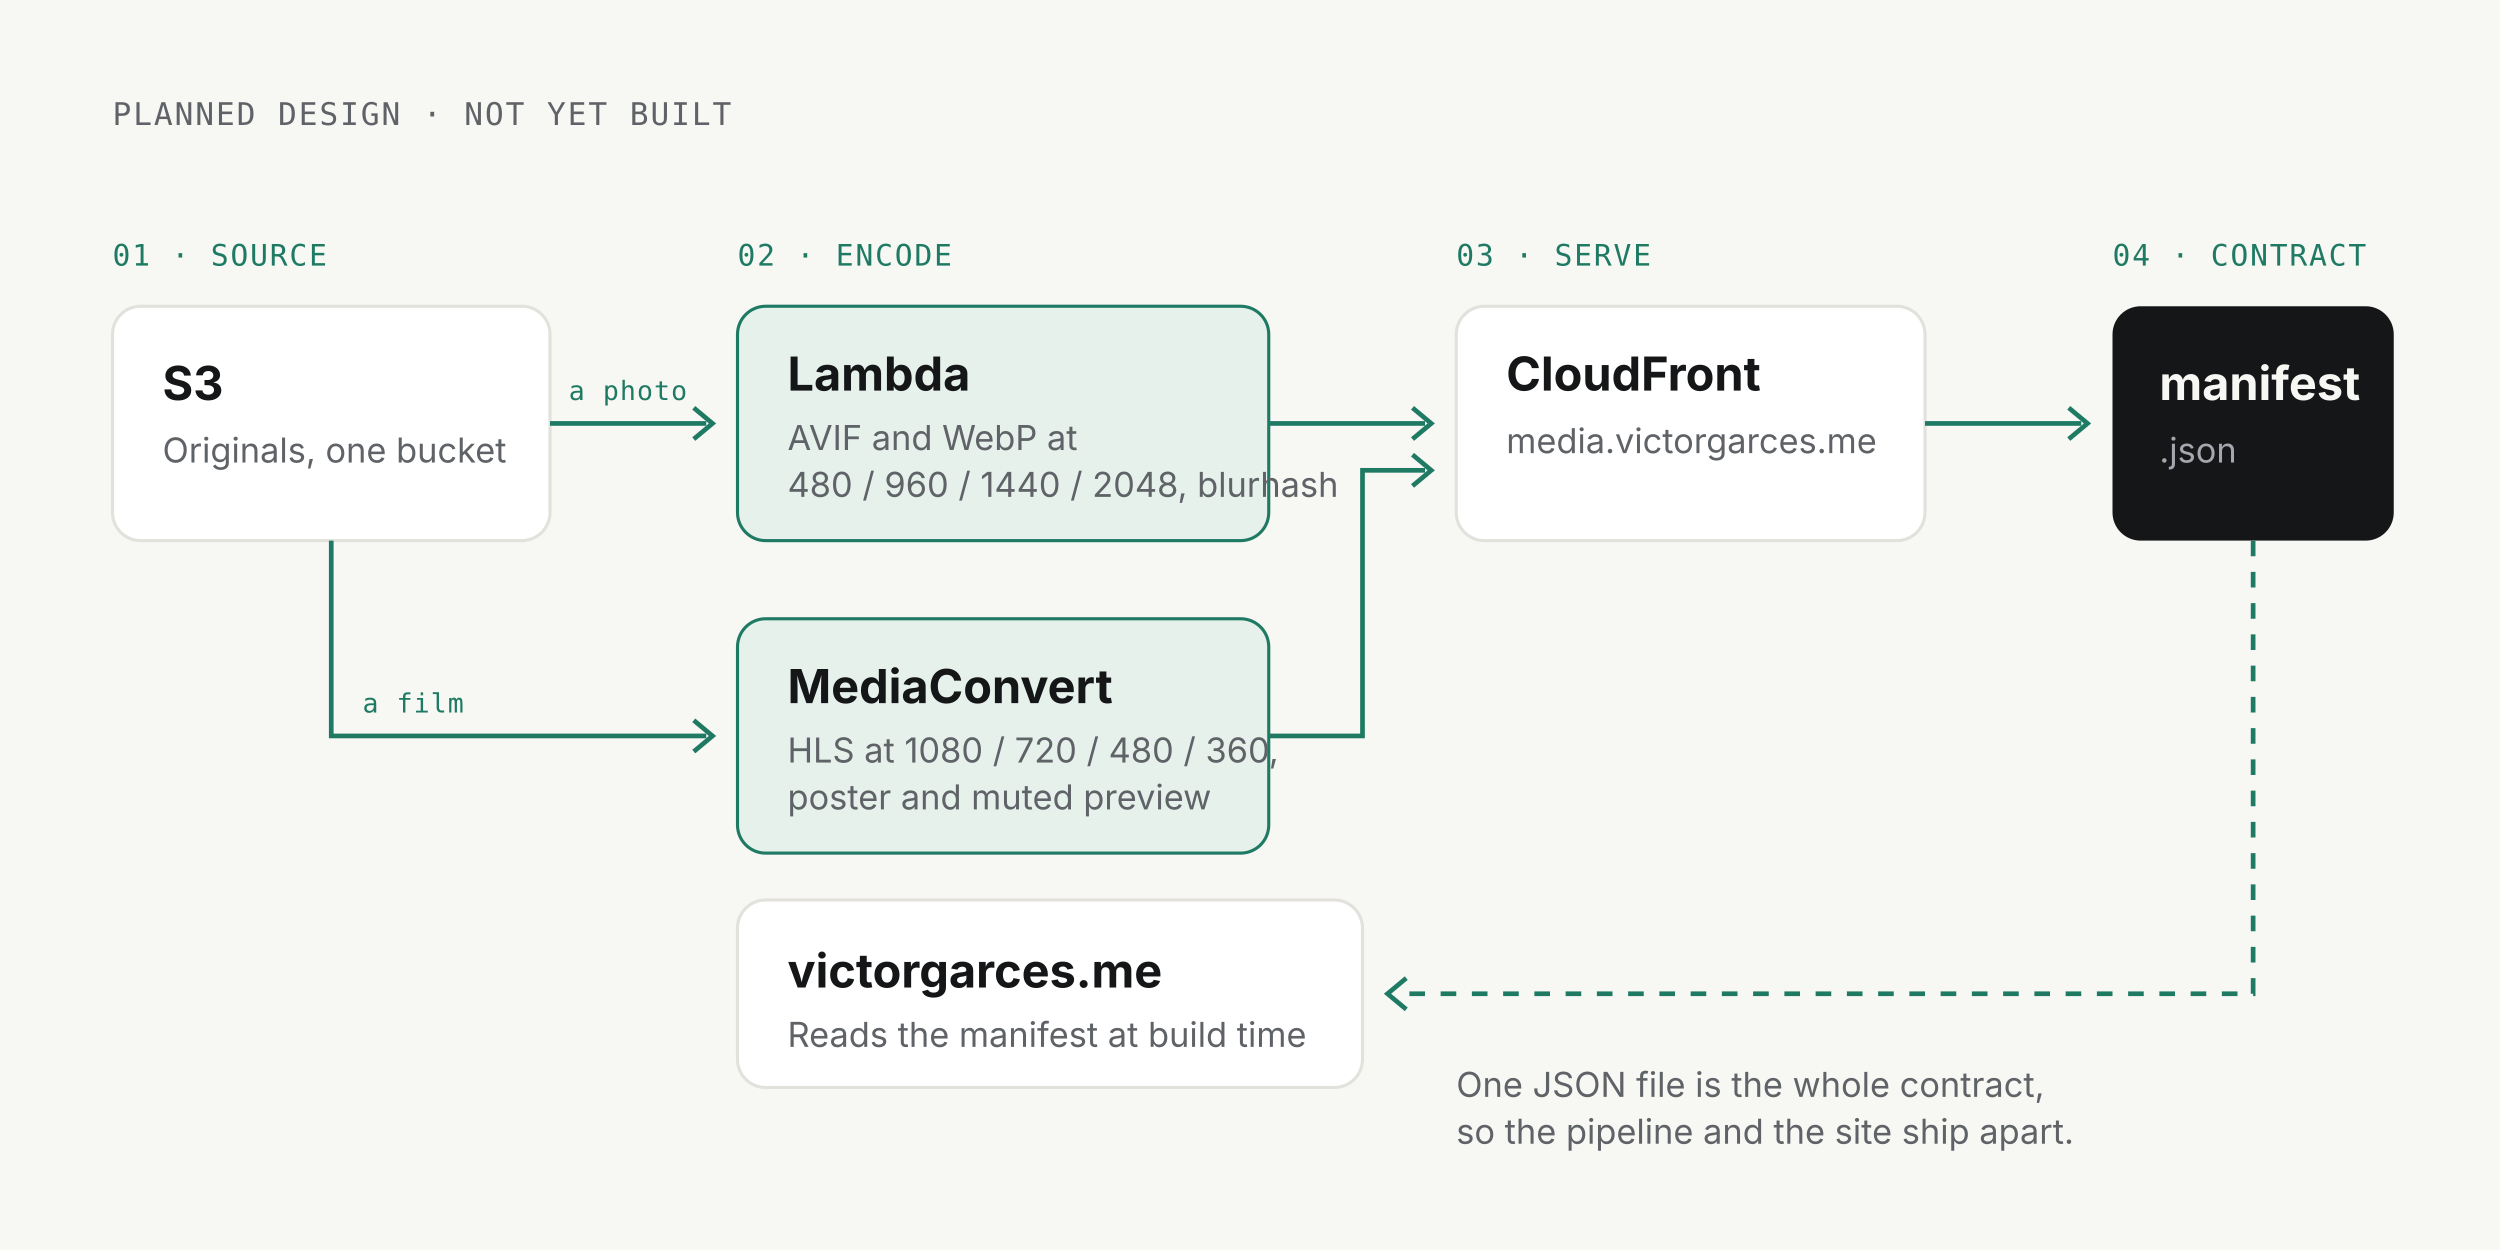
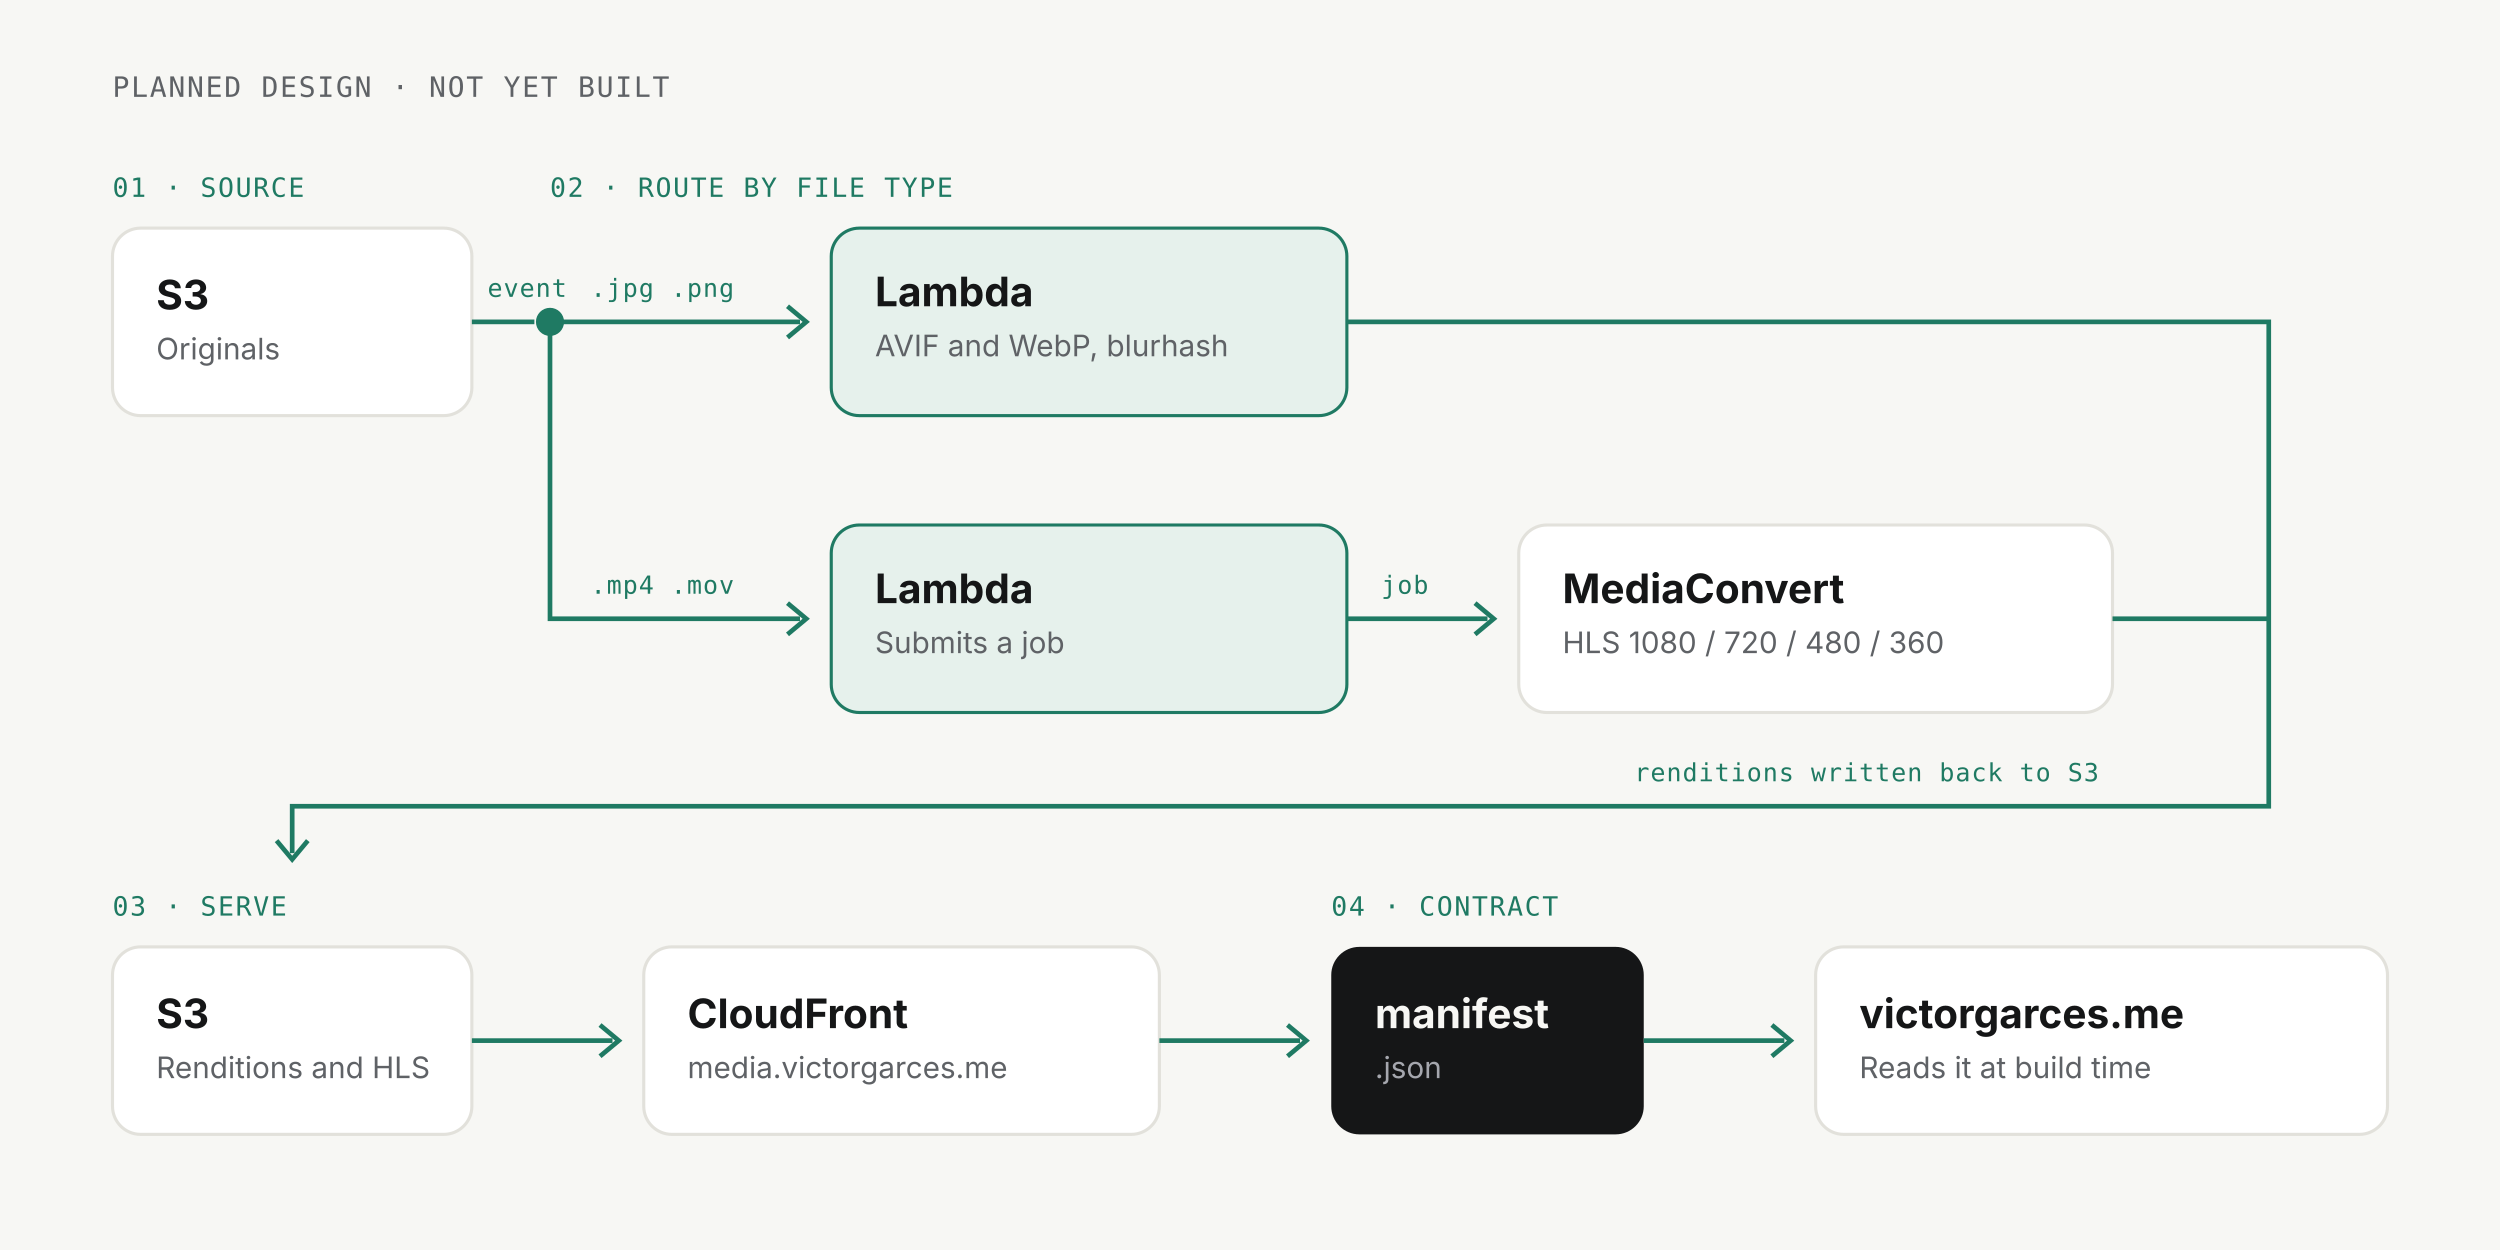
- <svg xmlns="http://www.w3.org/2000/svg" viewBox="0 0 1600 800" width="1600" height="800" role="img" aria-label="Diagram of the planned pipeline: an upload to S3 is routed by type, a photo to a Lambda that writes AVIF and WebP, a film to MediaConvert that writes HLS. CloudFront serves the result, and a manifest is what the site reads at build time">
+ <svg xmlns="http://www.w3.org/2000/svg" viewBox="0 0 1600 800" width="1600" height="800" role="img" aria-label="Diagram of the planned pipeline. Uploading to S3 fires an object-created event, which is routed by file type. A photo goes to a Lambda that writes AVIF and WebP renditions with a blurhash. A film goes to a Lambda that submits a MediaConvert job, and MediaConvert writes the HLS renditions, a poster and a preview. Everything is written back to S3, CloudFront serves it from media.victorgarces.me, and a manifest file is what the site reads when it builds.">
  <style>
-     .label { fill: #151617; font-family: 'Albert Sans', system-ui, -apple-system, 'Segoe UI', sans-serif; font-weight: 700; font-size: 30px }
-     .label-inv { fill: #F7F7F4; font-family: 'Albert Sans', system-ui, -apple-system, 'Segoe UI', sans-serif; font-weight: 700; font-size: 30px }
-     .note { fill: #5F6266; font-family: 'Albert Sans', system-ui, -apple-system, 'Segoe UI', sans-serif; font-size: 22px }
-     .note-inv { fill: #A5A7AE; font-family: 'Albert Sans', system-ui, -apple-system, 'Segoe UI', sans-serif; font-size: 22px }
-     .stage { fill: #1F7A63; font-family: 'Source Code Pro', ui-monospace, 'Cascadia Mono', monospace; font-size: 19px; letter-spacing: 0.06em }
-     .branch { fill: #1F7A63; font-family: 'Source Code Pro', ui-monospace, 'Cascadia Mono', monospace; font-size: 17px; letter-spacing: 0.04em }
-     .planned { fill: #5F6266; font-family: 'Source Code Pro', ui-monospace, 'Cascadia Mono', monospace; font-size: 20px; letter-spacing: 0.06em }
+     .label { fill: #151617; font-family: 'Albert Sans', system-ui, -apple-system, 'Segoe UI', sans-serif; font-weight: 700; font-size: 26px }
+     .label-inv { fill: #F7F7F4; font-family: 'Albert Sans', system-ui, -apple-system, 'Segoe UI', sans-serif; font-weight: 700; font-size: 26px }
+     .note { fill: #5F6266; font-family: 'Albert Sans', system-ui, -apple-system, 'Segoe UI', sans-serif; font-size: 19px }
+     .note-inv { fill: #A5A7AE; font-family: 'Albert Sans', system-ui, -apple-system, 'Segoe UI', sans-serif; font-size: 19px }
+     .stage { fill: #1F7A63; font-family: 'Source Code Pro', ui-monospace, 'Cascadia Mono', monospace; font-size: 17px; letter-spacing: 0.06em }
+     .branch { fill: #1F7A63; font-family: 'Source Code Pro', ui-monospace, 'Cascadia Mono', monospace; font-size: 16px; letter-spacing: 0.04em }
+     .planned { fill: #5F6266; font-family: 'Source Code Pro', ui-monospace, 'Cascadia Mono', monospace; font-size: 18px; letter-spacing: 0.06em }
    .box { fill: #FFFFFF; stroke: #E2E1DB; stroke-width: 2 }
    .accent-box { fill: #E6F1EC; stroke: #1F7A63; stroke-width: 2 }
    .dark-box { fill: #151617 }
    .flow { stroke: #1F7A63; stroke-width: 3; fill: none }
  </style>
  <rect fill="#F7F7F4" width="1600" height="800" />
-   <text class="planned" x="72" y="80">PLANNED DESIGN · NOT YET BUILT</text>
-   <text class="stage" x="72" y="170">01 · SOURCE</text>
-   <rect class="box" x="72" y="196" width="280" height="150" rx="18" />
-   <text class="label" x="104" y="256">S3</text>
-   <text class="note" x="104" y="296">Originals, one bucket</text>
-   <text class="stage" x="472" y="170">02 · ENCODE</text>
-   <rect class="accent-box" x="472" y="196" width="340" height="150" rx="18" />
-   <text class="label" x="504" y="250">Lambda</text>
-   <text class="note" x="504" y="288">AVIF and WebP at</text>
-   <text class="note" x="504" y="318">480 / 960 / 1440 / 2048, blurhash</text>
-   <rect class="accent-box" x="472" y="396" width="340" height="150" rx="18" />
-   <text class="label" x="504" y="450">MediaConvert</text>
-   <text class="note" x="504" y="488">HLS at 1080 / 720 / 480 / 360,</text>
-   <text class="note" x="504" y="518">poster and muted preview</text>
-   <path class="flow" d="M352 271 H 452" />
-   <path class="flow" d="M444 261 l 12 10 l -12 10" />
-   <text class="branch" x="364" y="256">a photo</text>
-   <path class="flow" d="M212 346 V 471 H 452" />
-   <path class="flow" d="M444 461 l 12 10 l -12 10" />
-   <text class="branch" x="232" y="456">a film</text>
-   <path class="flow" d="M812 271 H 912" />
-   <path class="flow" d="M904 261 l 12 10 l -12 10" />
-   <path class="flow" d="M812 471 H 872 V 301 H 912" />
-   <path class="flow" d="M904 291 l 12 10 l -12 10" />
-   <text class="stage" x="932" y="170">03 · SERVE</text>
-   <rect class="box" x="932" y="196" width="300" height="150" rx="18" />
-   <text class="label" x="964" y="250">CloudFront</text>
-   <text class="note" x="964" y="290">media.victorgarces.me</text>
-   <path class="flow" d="M1232 271 H 1332" />
-   <path class="flow" d="M1324 261 l 12 10 l -12 10" />
-   <text class="stage" x="1352" y="170">04 · CONTRACT</text>
-   <rect class="dark-box" x="1352" y="196" width="180" height="150" rx="18" />
-   <text class="label-inv" x="1382" y="256">manifest</text>
-   <text class="note-inv" x="1382" y="296">.json</text>
-   <path class="flow" d="M1442 346 V 636 H 892" stroke-dasharray="10 10" />
-   <path class="flow" d="M900 626 l -12 10 l 12 10" />
-   <rect class="box" x="472" y="576" width="400" height="120" rx="18" />
-   <text class="label" x="504" y="632">victorgarces.me</text>
-   <text class="note" x="504" y="670">Reads the manifest at build time</text>
-   <text class="note" x="932" y="702">One JSON file is the whole contract,</text>
-   <text class="note" x="932" y="732">so the pipeline and the site ship apart.</text>
+   <text class="planned" x="72" y="62">PLANNED DESIGN · NOT YET BUILT</text>
+   <text class="stage" x="72" y="126">01 · SOURCE</text>
+   <rect class="box" x="72" y="146" width="230" height="120" rx="18" />
+   <text class="label" x="100" y="198">S3</text>
+   <text class="note" x="100" y="230">Originals</text>
+   <text class="stage" x="352" y="126">02 · ROUTE BY FILE TYPE</text>
+   <path class="flow" d="M302 206 H 342" />
+   <circle cx="352" cy="206" r="9" fill="#1F7A63" />
+   <text class="branch" x="312" y="190">event</text>
+   <path class="flow" d="M352 206 H 512" />
+   <path class="flow" d="M504 196 l 12 10 l -12 10" />
+   <text class="branch" x="378" y="190">.jpg .png</text>
+   <path class="flow" d="M352 206 V 396 H 512" />
+   <path class="flow" d="M504 386 l 12 10 l -12 10" />
+   <text class="branch" x="378" y="380">.mp4 .mov</text>
+   <rect class="accent-box" x="532" y="146" width="330" height="120" rx="18" />
+   <text class="label" x="560" y="196">Lambda</text>
+   <text class="note" x="560" y="228">AVIF and WebP, blurhash</text>
+   <rect class="accent-box" x="532" y="336" width="330" height="120" rx="18" />
+   <text class="label" x="560" y="386">Lambda</text>
+   <text class="note" x="560" y="418">Submits a job</text>
+   <path class="flow" d="M862 396 H 952" />
+   <path class="flow" d="M944 386 l 12 10 l -12 10" />
+   <text class="branch" x="884" y="380">job</text>
+   <rect class="box" x="972" y="336" width="380" height="120" rx="18" />
+   <text class="label" x="1000" y="386">MediaConvert</text>
+   <text class="note" x="1000" y="418">HLS 1080 / 720 / 480 / 360</text>
+   <path class="flow" d="M862 206 H 1452 V 516 H 187 V 546" />
+   <path class="flow" d="M177 538 l 10 12 l 10 -12" />
+   <path class="flow" d="M1352 396 H 1452" />
+   <text class="branch" x="1046" y="500">renditions written back to S3</text>
+   <text class="stage" x="72" y="586">03 · SERVE</text>
+   <rect class="box" x="72" y="606" width="230" height="120" rx="18" />
+   <text class="label" x="100" y="658">S3</text>
+   <text class="note" x="100" y="690">Renditions and HLS</text>
+   <path class="flow" d="M302 666 H 392" />
+   <path class="flow" d="M384 656 l 12 10 l -12 10" />
+   <rect class="box" x="412" y="606" width="330" height="120" rx="18" />
+   <text class="label" x="440" y="658">CloudFront</text>
+   <text class="note" x="440" y="690">media.victorgarces.me</text>
+   <path class="flow" d="M742 666 H 832" />
+   <path class="flow" d="M824 656 l 12 10 l -12 10" />
+   <text class="stage" x="852" y="586">04 · CONTRACT</text>
+   <rect class="dark-box" x="852" y="606" width="200" height="120" rx="18" />
+   <text class="label-inv" x="880" y="658">manifest</text>
+   <text class="note-inv" x="880" y="690">.json</text>
+   <path class="flow" d="M1052 666 H 1142" />
+   <path class="flow" d="M1134 656 l 12 10 l -12 10" />
+   <rect class="box" x="1162" y="606" width="366" height="120" rx="18" />
+   <text class="label" x="1190" y="658">victorgarces.me</text>
+   <text class="note" x="1190" y="690">Reads it at build time</text>
</svg>
